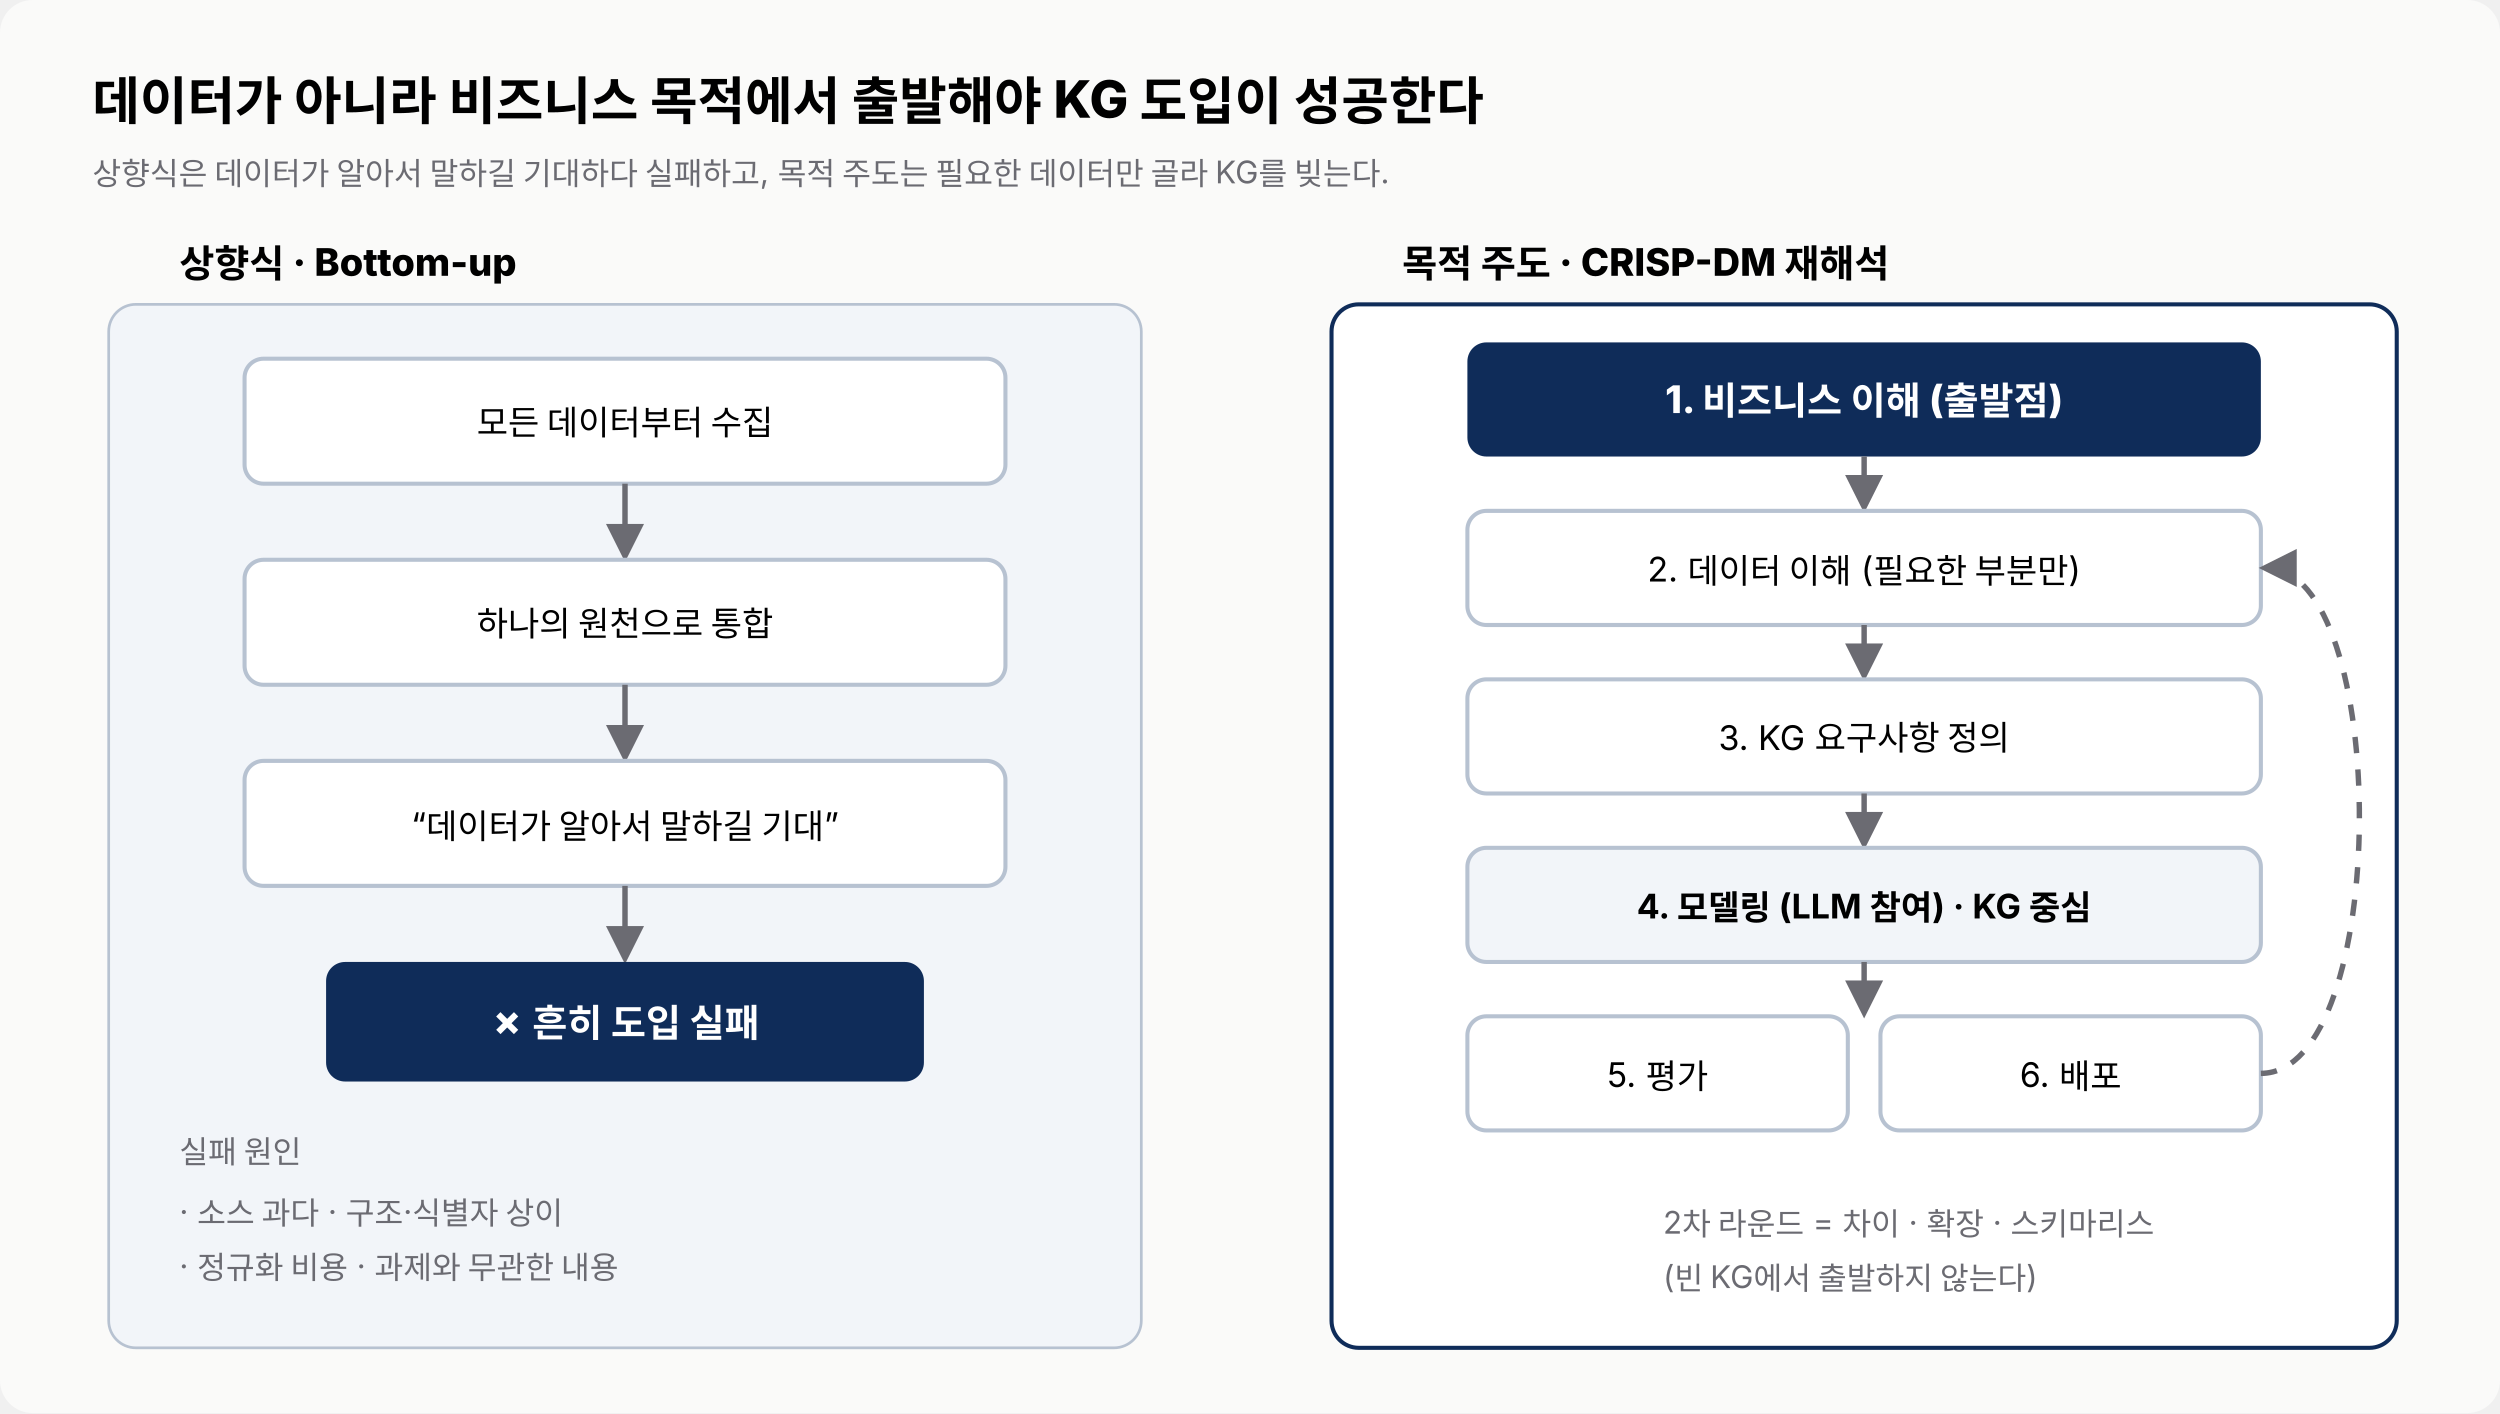
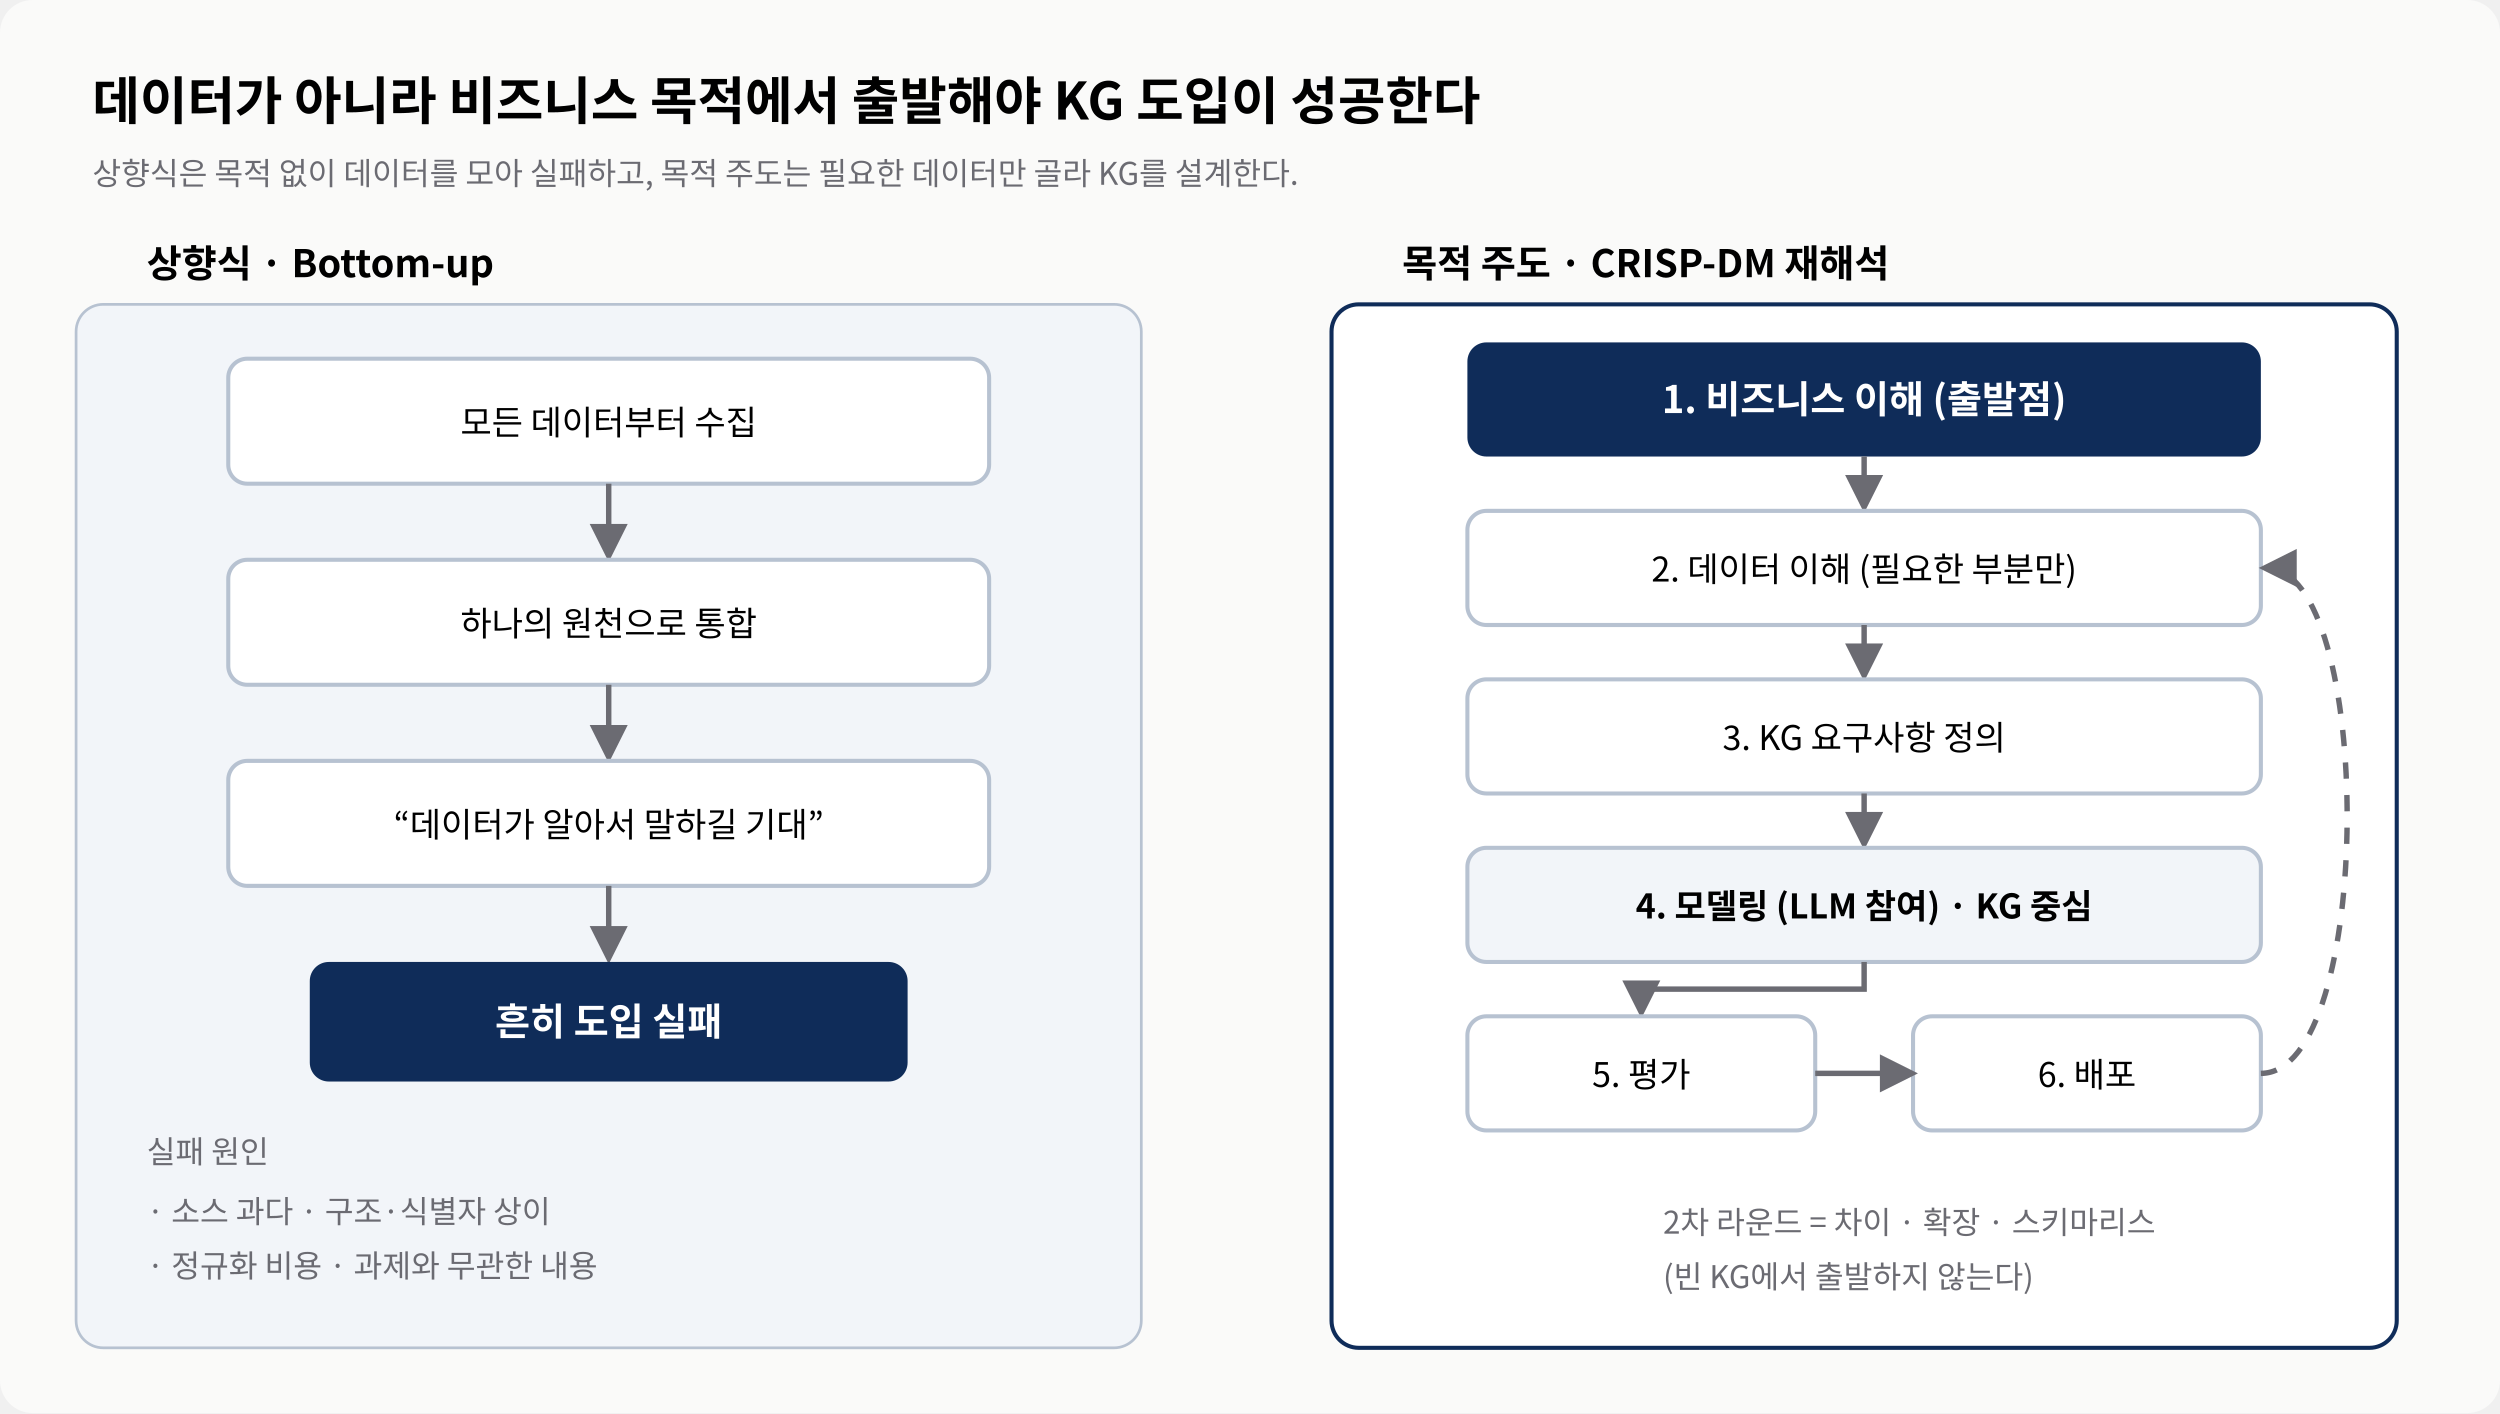
<svg xmlns="http://www.w3.org/2000/svg" viewBox="0 0 920 520" role="img" aria-labelledby="title desc">
  <defs>
    <marker id="a" viewBox="0 0 10 10" refX="8" refY="5" markerWidth="7" markerHeight="7" orient="auto">
      <path d="M0 0L10 5L0 10z" fill="#6B6B72" />
    </marker>
-     <style>.t{font-family:Inter,'Noto Sans KR',sans-serif}.h{font-size:19px;font-weight:800}.sh{font-size:14px;font-weight:800}.b{font-size:12.5px}.m{font-size:11.5px;fill:#6B6B72}.box{fill:#fff;stroke:#B7C2D1;stroke-width:1.5}.soft{fill:#F2F5F9;stroke:#B7C2D1;stroke-width:1.5}.navy{fill:#0F2C59}.line{stroke:#6B6B72;stroke-width:2;fill:none;marker-end:url(#a)}.dash{stroke:#6B6B72;stroke-width:2;fill:none;stroke-dasharray:6 6;marker-end:url(#a)}</style>
+     <style>.t{font-family:'Noto Sans CJK KR','Apple SD Gothic Neo','Malgun Gothic','Noto Sans KR',NanumGothic,Inter,system-ui,sans-serif}.h{font-size:19px;font-weight:800}.sh{font-size:14px;font-weight:800}.b{font-size:12.5px}.m{font-size:11.5px;fill:#6B6B72}.box{fill:#fff;stroke:#B7C2D1;stroke-width:1.5}.soft{fill:#F2F5F9;stroke:#B7C2D1;stroke-width:1.5}.navy{fill:#0F2C59}.line{stroke:#6B6B72;stroke-width:2;fill:none;marker-end:url(#a)}.dash{stroke:#6B6B72;stroke-width:2;fill:none;stroke-dasharray:6 6;marker-end:url(#a)}</style>
  </defs>
  <rect width="920" height="520" rx="12" fill="#FAFAF9" />
  <text class="t h" x="34" y="44">데이터가 아니라 비즈니스 목적에서 출발해야 KG 도입이 성공한다</text>
-   <text class="t m" x="34" y="68">상향식은 데이터가 알아서 말하길 기대하다 실패하고, 목적 주도는 필요한 데이터만 골라 KG를 빚는다.</text>
-   <text class="t sh" x="66" y="102">상향식 · Bottom-up</text>
-   <rect x="40" y="112" width="380" height="384" rx="10" fill="#F2F5F9" stroke="#B7C2D1" />
+   <text class="t m" x="34" y="68">상향식은 목적 없이 데이터를 모아 실패하고, 목적 주도는 필요한 데이터만 골라 KG를 설계한다.</text>
+   <text class="t sh" x="54" y="102">상향식 · Bottom-up</text>
+   <rect x="28" y="112" width="392" height="384" rx="10" fill="#F2F5F9" stroke="#B7C2D1" />
  <g class="t" text-anchor="middle">
-     <rect class="box" x="90" y="132" width="280" height="46" rx="7" />
-     <text x="230" y="160" class="b">모든 데이터부터 수집</text>
-     <path class="line" d="M230 178V204" />
-     <rect class="box" x="90" y="206" width="280" height="46" rx="7" />
-     <text x="230" y="234" class="b">하나의 원천으로 통합</text>
-     <path class="line" d="M230 252V278" />
-     <rect class="box" x="90" y="280" width="280" height="46" rx="7" />
-     <text x="230" y="308" class="b">“데이터가 알아서 말하길 기대”</text>
-     <path class="line" d="M230 326V352" />
-     <rect class="navy" x="120" y="354" width="220" height="44" rx="7" />
-     <text x="230" y="381" fill="#fff" class="sh">✗ 흔히 도입 실패</text>
+     <rect class="box" x="84" y="132" width="280" height="46" rx="7" />
+     <text x="224" y="160" class="b">모든 데이터부터 수집</text>
+     <path class="line" d="M224 178V204" />
+     <rect class="box" x="84" y="206" width="280" height="46" rx="7" />
+     <text x="224" y="234" class="b">하나의 원천으로 통합</text>
+     <path class="line" d="M224 252V278" />
+     <rect class="box" x="84" y="280" width="280" height="46" rx="7" />
+     <text x="224" y="308" class="b">“데이터가 알아서 말하길 기대”</text>
+     <path class="line" d="M224 326V352" />
+     <rect class="navy" x="114" y="354" width="220" height="44" rx="7" />
+     <text x="224" y="381" fill="#fff" class="sh">흔히 도입 실패</text>
  </g>
-   <text class="t m" x="66" y="428">실패 원인</text>
-   <text class="t m" x="66" y="450">· 소스 과다 · 구조·식별자 상이</text>
-   <text class="t m" x="66" y="470">· 정규화 비용 · 과제와 무관한 내용</text>
+   <text class="t m" x="54" y="428">실패 원인</text>
+   <text class="t m" x="54" y="450">· 소스 과다 · 구조·식별자 상이</text>
+   <text class="t m" x="54" y="470">· 정규화 비용 · 과제와 무관한 내용</text>
  <text class="t sh" x="516" y="102">목적 주도 · CRISP-DM 재해석</text>
  <rect x="490" y="112" width="392" height="384" rx="10" fill="#fff" stroke="#0F2C59" stroke-width="1.5" />
  <g class="t" text-anchor="middle">
    <rect class="navy" x="540" y="126" width="292" height="42" rx="7" />
    <text x="686" y="152" fill="#fff" class="sh">1. 비즈니스 이해 (출발점)</text>
    <path class="line" d="M686 168V186" />
    <rect class="box" x="540" y="188" width="292" height="42" rx="7" />
    <text x="686" y="214" class="b">2. 데이터 이해 (필요한 부분만)</text>
    <path class="line" d="M686 230V248" />
    <rect class="box" x="540" y="250" width="292" height="42" rx="7" />
    <text x="686" y="276" class="b">3. KG 요구사항 정의</text>
    <path class="line" d="M686 292V310" />
    <rect class="soft" x="540" y="312" width="292" height="42" rx="7" stroke="#0F2C59" />
    <text x="686" y="338" class="b" font-weight="700">4. 모델링 (LLM 참여) · KG 중심</text>
-     <path class="line" d="M686 354V372" />
-     <rect class="box" x="540" y="374" width="140" height="42" rx="7" />
-     <text x="610" y="400" class="b">5. 평가</text>
-     <rect class="box" x="692" y="374" width="140" height="42" rx="7" />
-     <text x="762" y="400" class="b">6. 배포</text>
+     <path class="line" d="M686 354V364H604V372" />
+     <rect class="box" x="540" y="374" width="128" height="42" rx="7" />
+     <text x="604" y="400" class="b">5. 평가</text>
+     <rect class="box" x="704" y="374" width="128" height="42" rx="7" />
+     <text x="768" y="400" class="b">6. 배포</text>
+     <path class="line" d="M668 395H703" />
  </g>
-   <path class="dash" d="M832 395C880 395 880 209 834 209" />
+   <path class="dash" d="M832 395C874 395 874 209 834 209" />
  <text class="t m" x="612" y="454">2차 라운드 = 차이 · 확장 · 스키마리스</text>
  <text class="t m" x="612" y="474">(빈 KG에서 출발하지 않는다)</text>
</svg>
